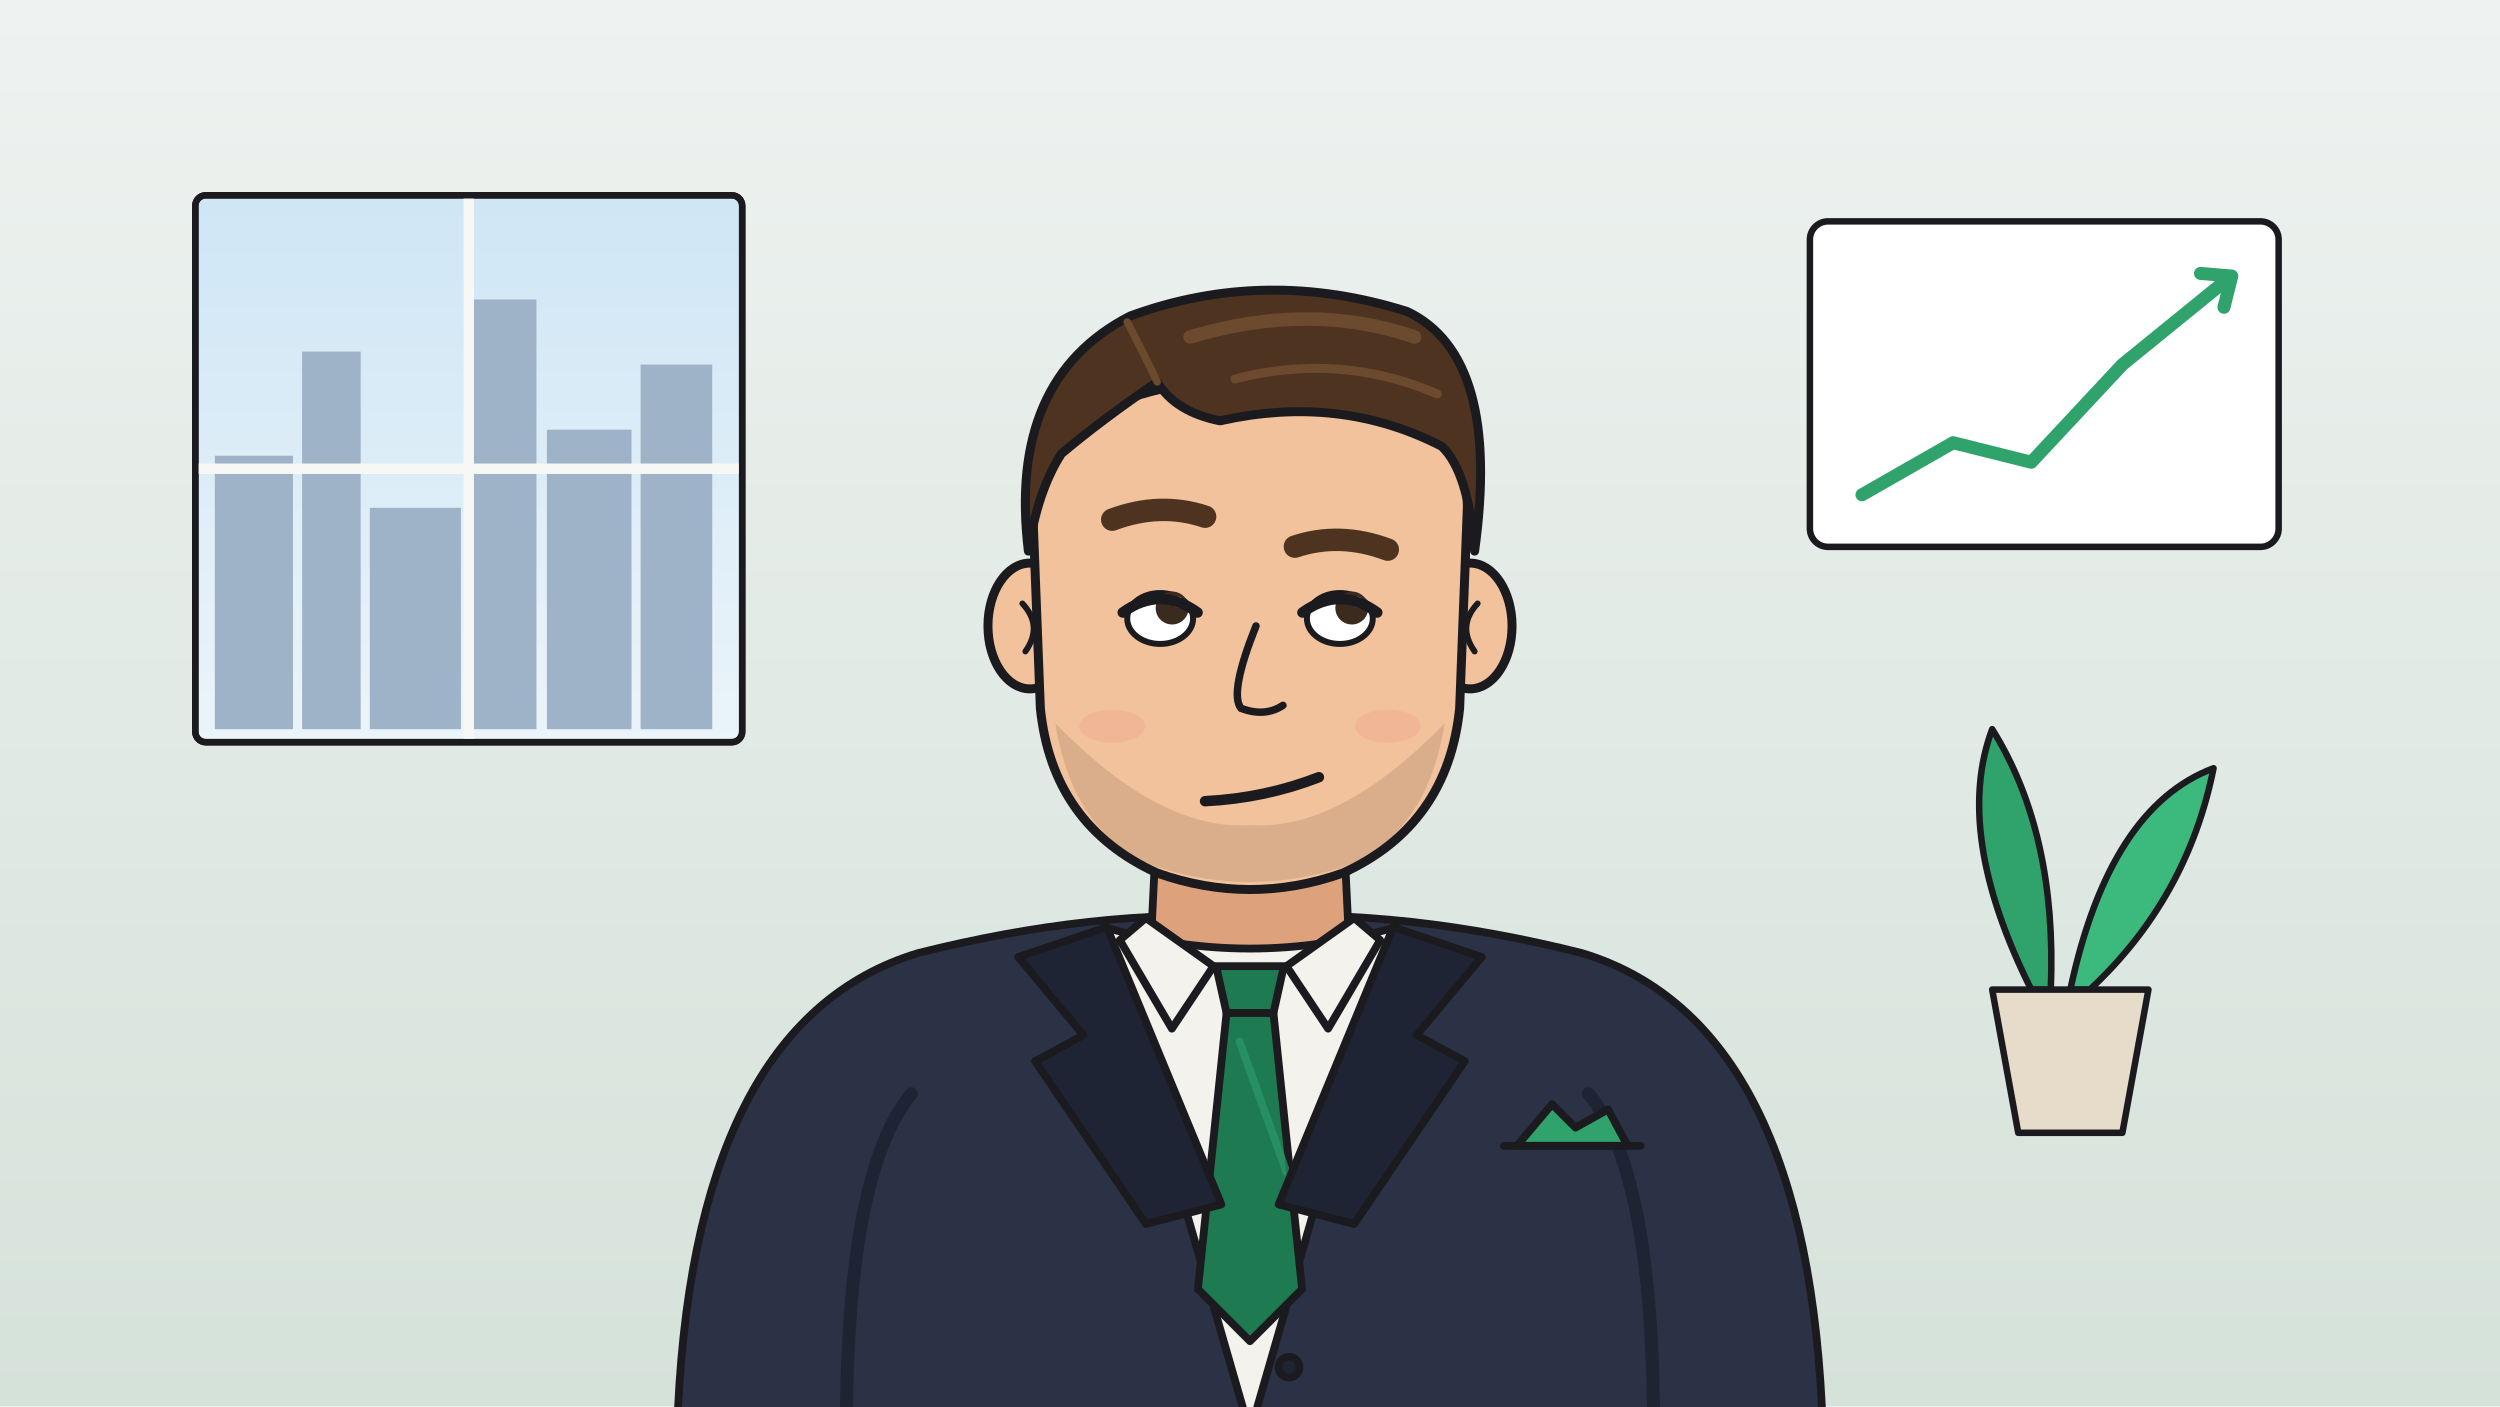
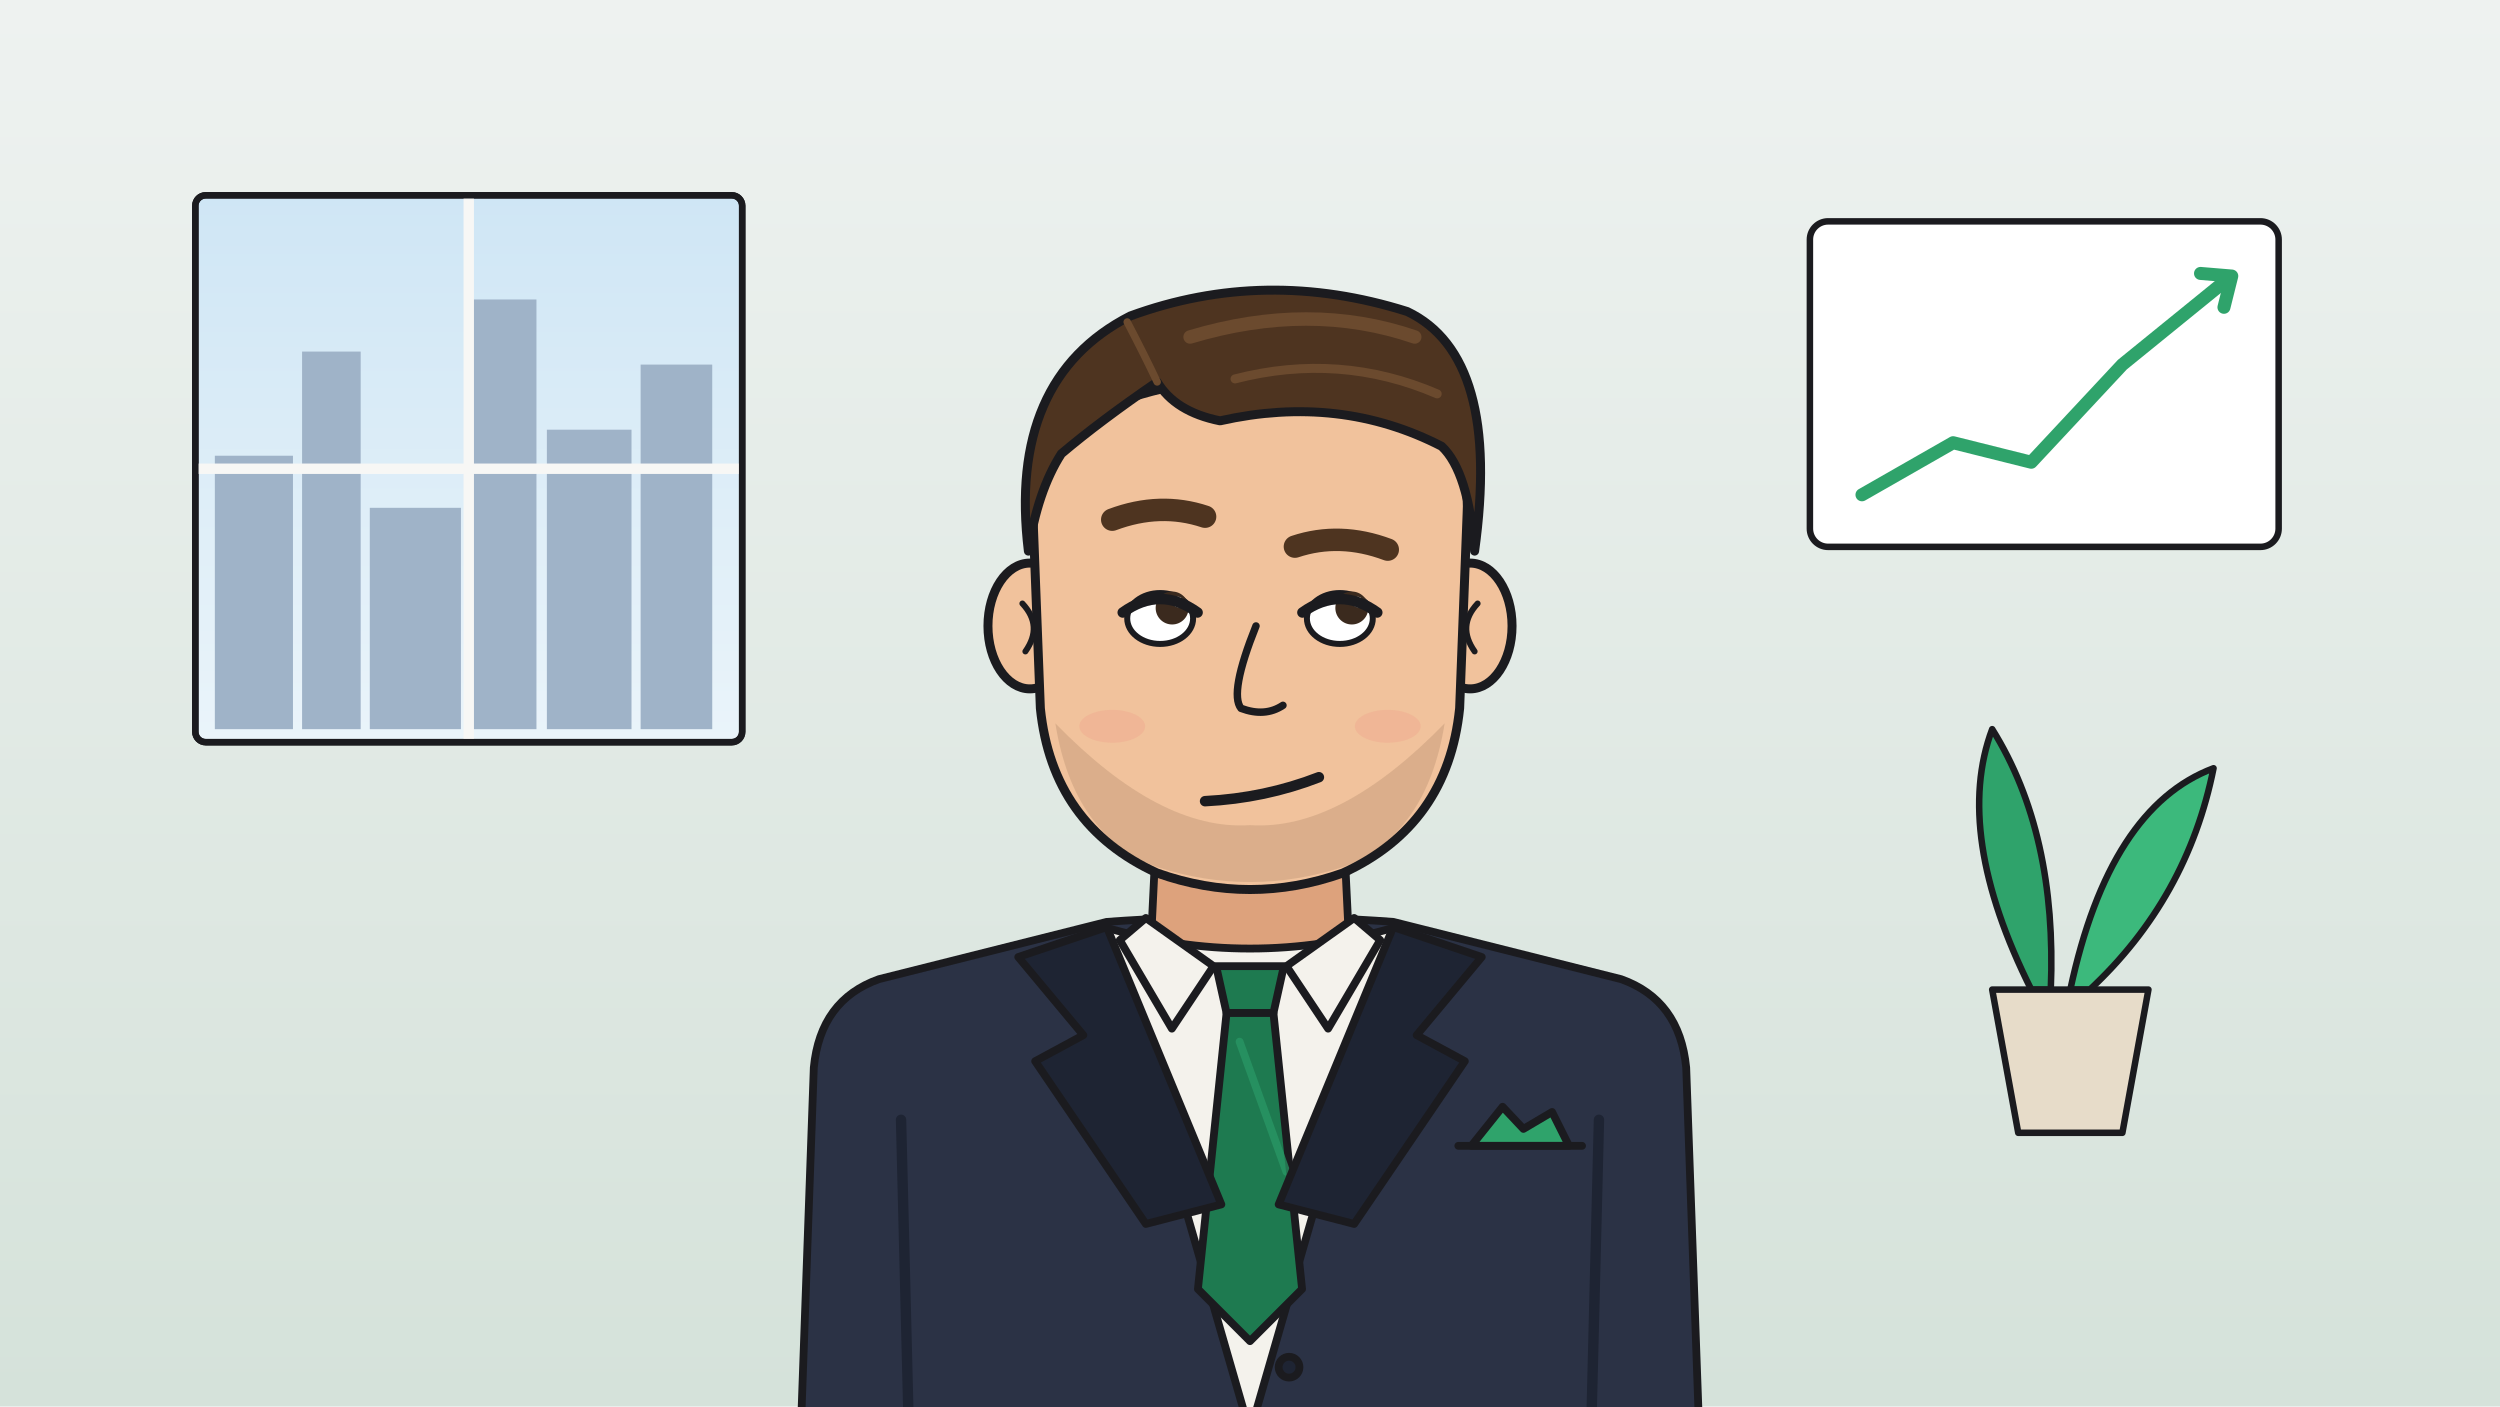
<svg xmlns="http://www.w3.org/2000/svg" width="1920" height="1080" viewBox="0 0 1920 1080">
  <defs>
    <linearGradient id="bg" x1="0" y1="0" x2="0" y2="1">
      <stop offset="0" stop-color="#EEF2F0" />
      <stop offset="1" stop-color="#D5E2DA" />
    </linearGradient>
    <linearGradient id="sky" x1="0" y1="0" x2="0" y2="1">
      <stop offset="0" stop-color="#CFE6F5" />
      <stop offset="1" stop-color="#EAF4FA" />
    </linearGradient>
  </defs>
  <rect width="1920" height="1080" fill="url(#bg)" />
  <g stroke="#1B1B1F" stroke-width="5" stroke-linejoin="round">
    <rect x="150" y="150" width="420" height="420" rx="8" fill="url(#sky)" />
    <g stroke="none">
      <rect x="165" y="350" width="60" height="210" fill="#9FB3C8" />
      <rect x="232" y="270" width="45" height="290" fill="#9FB3C8" />
      <rect x="284" y="390" width="70" height="170" fill="#9FB3C8" />
      <rect x="362" y="230" width="50" height="330" fill="#9FB3C8" />
      <rect x="420" y="330" width="65" height="230" fill="#9FB3C8" />
      <rect x="492" y="280" width="55" height="280" fill="#9FB3C8" />
    </g>
    <path d="M360 150 L360 570 M150 360 L570 360" fill="none" stroke-width="8" stroke="#F7F7F5" />
    <rect x="150" y="150" width="420" height="420" rx="8" fill="none" />
  </g>
  <g stroke="#1B1B1F" stroke-width="5" stroke-linejoin="round" fill="none">
    <rect x="1390" y="170" width="360" height="250" rx="14" fill="#FFFFFF" />
    <path d="M1430 380 L1500 340 L1560 355 L1630 280 L1710 215" stroke="#2FA36B" stroke-width="10" stroke-linecap="round" />
    <path d="M1690 210 L1714 212 L1708 236" stroke="#2FA36B" stroke-width="10" stroke-linecap="round" />
  </g>
  <g stroke="#1B1B1F" stroke-width="5" stroke-linejoin="round">
    <path d="M1560 760 Q1500 640 1530 560 Q1580 640 1575 760 Z" fill="#2FA36B" />
    <path d="M1590 760 Q1620 620 1700 590 Q1680 690 1605 760 Z" fill="#3CB97C" />
    <path d="M1530 760 L1650 760 L1630 870 L1550 870 Z" fill="#E7DCC9" />
  </g>
  <g stroke="#1B1B1F" stroke-width="6" stroke-linejoin="round" stroke-linecap="round">
-     <path d="M520 1100 Q530 785 705 732 Q840 698 960 704              Q1080 698 1215 732 Q1390 785 1400 1100 Z" fill="#2B3245" />
-     <path d="M650 1100 Q650 900 700 840" fill="none" stroke="#1E2433" stroke-width="10" />
-     <path d="M1270 1100 Q1270 900 1220 840" fill="none" stroke="#1E2433" stroke-width="10" />
+     <path d="M615 1100 L625 820 Q630 768 675 752              L850 708 Q960 700 1070 708 L1245 752              Q1290 768 1295 820 L1305 1100 Z" fill="#2B3245" />
+     <path d="M698 1100 L692 860" fill="none" stroke="#1E2433" stroke-width="8" />
+     <path d="M1222 1100 L1228 860" fill="none" stroke="#1E2433" stroke-width="8" />
    <path d="M888 640 L884 722 Q960 760 1036 722 L1032 640 Z" fill="#DDA27C" />
    <path d="M848 712 L960 1100 L1072 712 Q960 745 848 712 Z" fill="#F4F2EC" />
    <path d="M934 742 L986 742 L978 778 L942 778 Z" fill="#1E7A50" />
    <path d="M942 778 L978 778 L1000 990 L960 1030 L920 990 Z" fill="#1E7A50" />
    <path d="M952 800 L988 900" fill="none" stroke="#2A9A67" stroke-width="6" opacity="0.7" />
    <path d="M880 705 L932 742 L900 790 L860 722 Z" fill="#F4F2EC" />
    <path d="M1040 705 L988 742 L1020 790 L1060 722 Z" fill="#F4F2EC" />
    <polygon points="850 712 938 925 880 940 795 815 832 795 782 735" fill="#1E2433" />
    <polygon points="1070 712 982 925 1040 940 1125 815 1088 795 1138 735" fill="#1E2433" />
-     <path d="M1165 880 L1250 880 L1235 852 L1210 866 L1192 848 Z" fill="#2FA36B" />
-     <path d="M1155 880 L1260 880" fill="none" />
+     <path d="M1130 880 L1205 880 L1192 854 L1170 867 L1154 850 Z" fill="#2FA36B" />
+     <path d="M1120 880 L1215 880" fill="none" />
    <circle cx="990" cy="1050" r="8" fill="#1E2433" />
  </g>
  <g transform="translate(0 25) translate(960 450) scale(1.15) translate(-960 -450)">
    <g stroke="#1B1B1F" stroke-width="6" stroke-linejoin="round" stroke-linecap="round">
      <ellipse cx="813" cy="455" rx="28" ry="42" fill="#F1C29C" />
      <ellipse cx="1107" cy="455" rx="28" ry="42" fill="#F1C29C" />
      <path d="M808 440 Q822 455 810 472" fill="none" stroke-width="4" />
      <path d="M1112 440 Q1098 455 1110 472" fill="none" stroke-width="4" />
      <path d="M815 380 Q810 300 960 288 Q1110 300 1105 380              L1100 510 Q1092 588 1022 620 Q960 642 898 620              Q828 588 820 510 Z" fill="#F1C29C" />
      <path d="M830 520 Q842 595 898 616 Q960 636 1022 616 Q1078 595 1090 520              Q1020 592 960 588 Q900 592 830 520 Z" fill="#4E3420" opacity="0.14" stroke="none" />
      <path d="M812 405 Q798 290 880 248 Q970 215 1065 245              Q1128 275 1110 405 Q1106 352 1088 335              Q1020 300 940 318 Q910 312 898 292              Q860 318 834 340 Q818 365 812 405 Z" fill="#4E3420" />
      <path d="M878 252 Q890 275 898 292" fill="none" stroke="#6B4A2E" stroke-width="5" />
      <path d="M920 262 Q1000 238 1070 262" fill="none" stroke="#6B4A2E" stroke-width="9" />
      <path d="M950 290 Q1020 272 1085 300" fill="none" stroke="#6B4A2E" stroke-width="6" />
      <path d="M964 455 Q946 500 954 510 Q970 516 982 508" fill="none" stroke-width="5" />
      <ellipse cx="868" cy="522" rx="22" ry="11" fill="#EE9C86" opacity="0.30" stroke="none" />
      <ellipse cx="1052" cy="522" rx="22" ry="11" fill="#EE9C86" opacity="0.30" stroke="none" />
    </g>
    <ellipse cx="900" cy="450" rx="22" ry="17" fill="#FFFFFF" stroke="#1B1B1F" stroke-width="4" />
    <circle cx="908" cy="443" r="11" fill="#3B2A1E" />
    <circle cx="912" cy="439" r="3.5" fill="#FFFFFF" />
    <path d="M875 446 Q900 428 925 446" fill="none" stroke="#1B1B1F" stroke-width="7" stroke-linecap="round" />
    <ellipse cx="1020" cy="450" rx="22" ry="17" fill="#FFFFFF" stroke="#1B1B1F" stroke-width="4" />
    <circle cx="1028" cy="443" r="11" fill="#3B2A1E" />
    <circle cx="1032" cy="439" r="3.5" fill="#FFFFFF" />
    <path d="M995 446 Q1020 428 1045 446" fill="none" stroke="#1B1B1F" stroke-width="7" stroke-linecap="round" />
    <path d="M868 384 Q900 372 930 382" fill="none" stroke="#4E3420" stroke-width="15" stroke-linecap="round" />
    <path d="M1052 404 Q1020 392 990 402" fill="none" stroke="#4E3420" stroke-width="15" stroke-linecap="round" />
    <path d="M930 572 Q970 570 1006 556" fill="none" stroke="#1B1B1F" stroke-width="7" stroke-linecap="round" />
  </g>
</svg>
